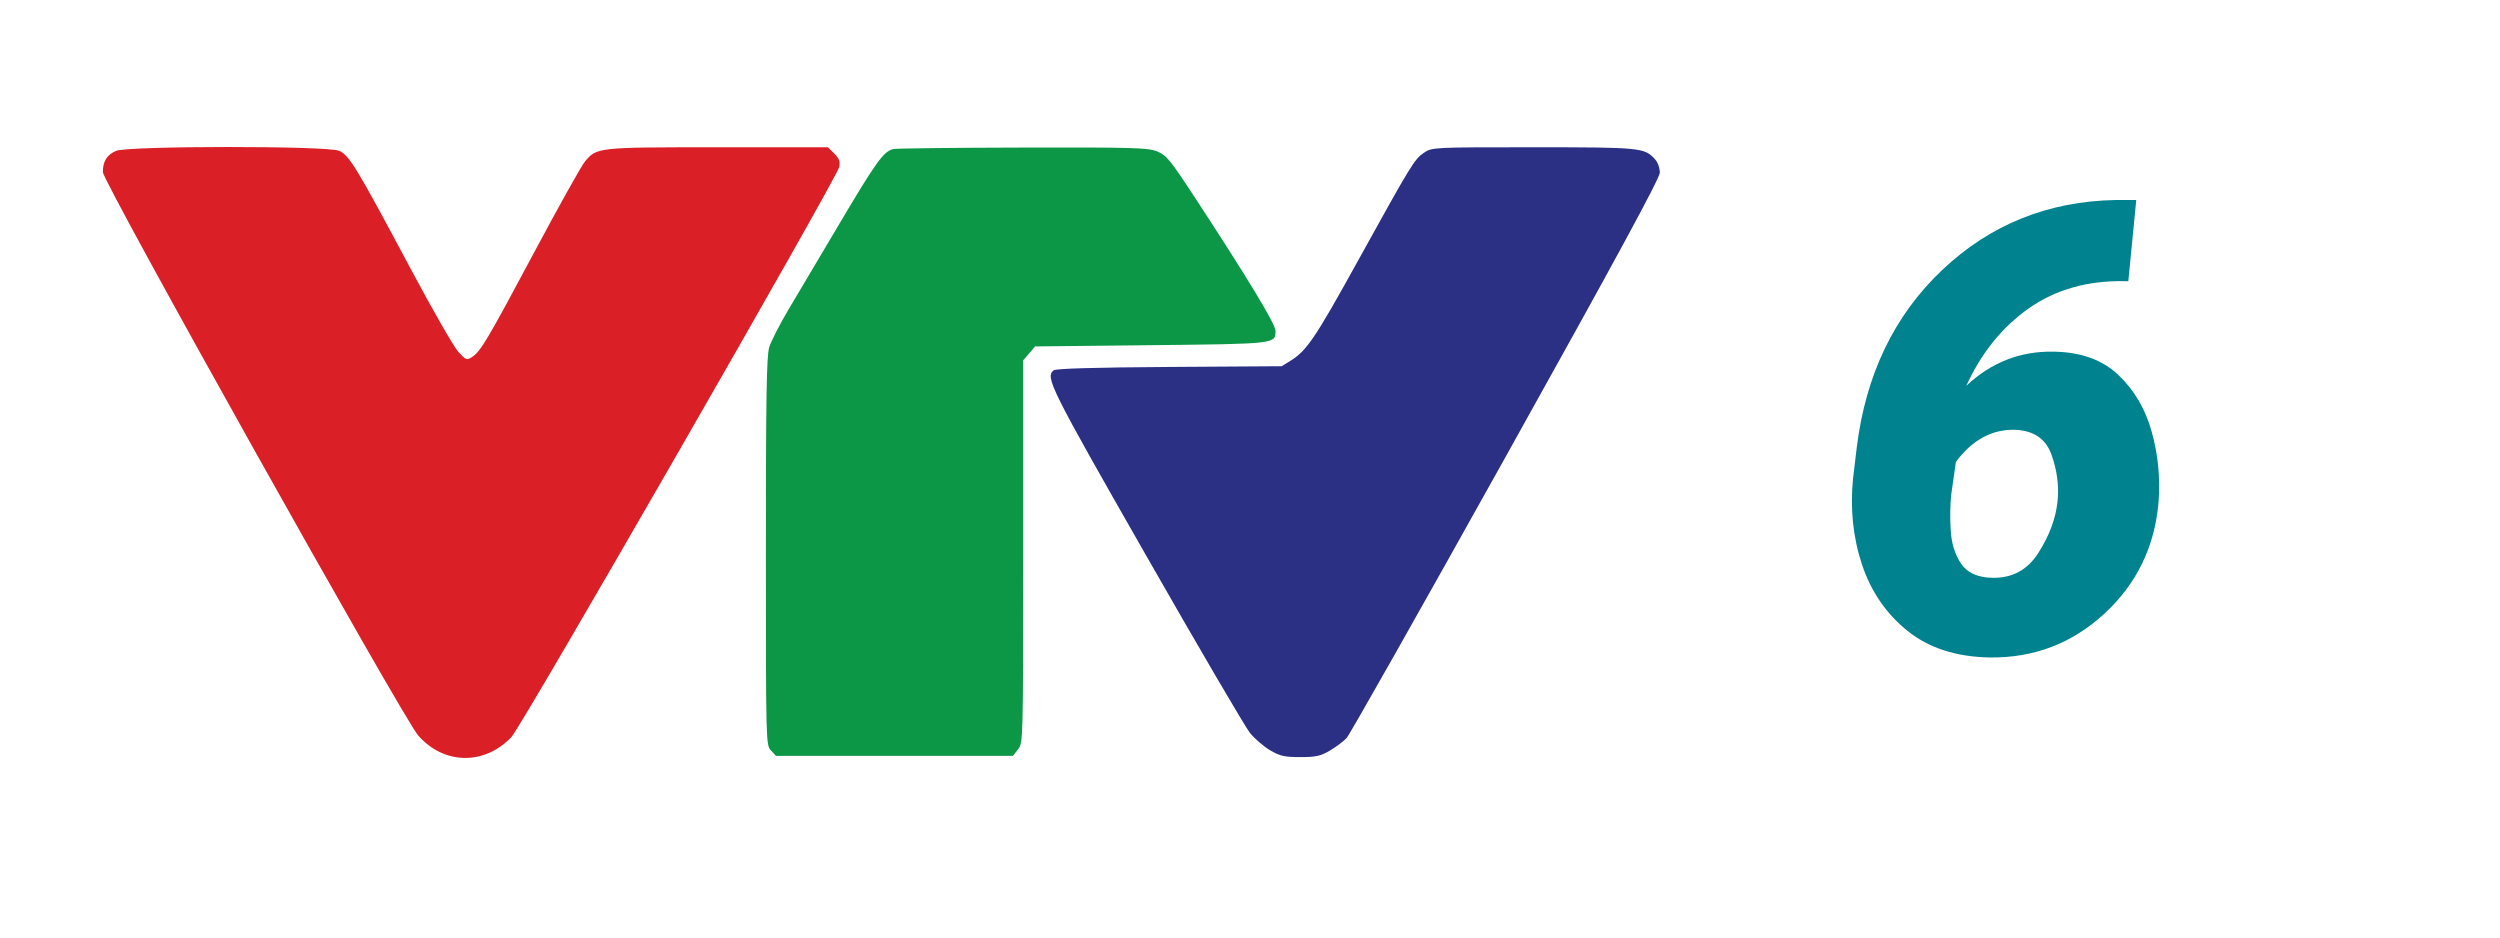
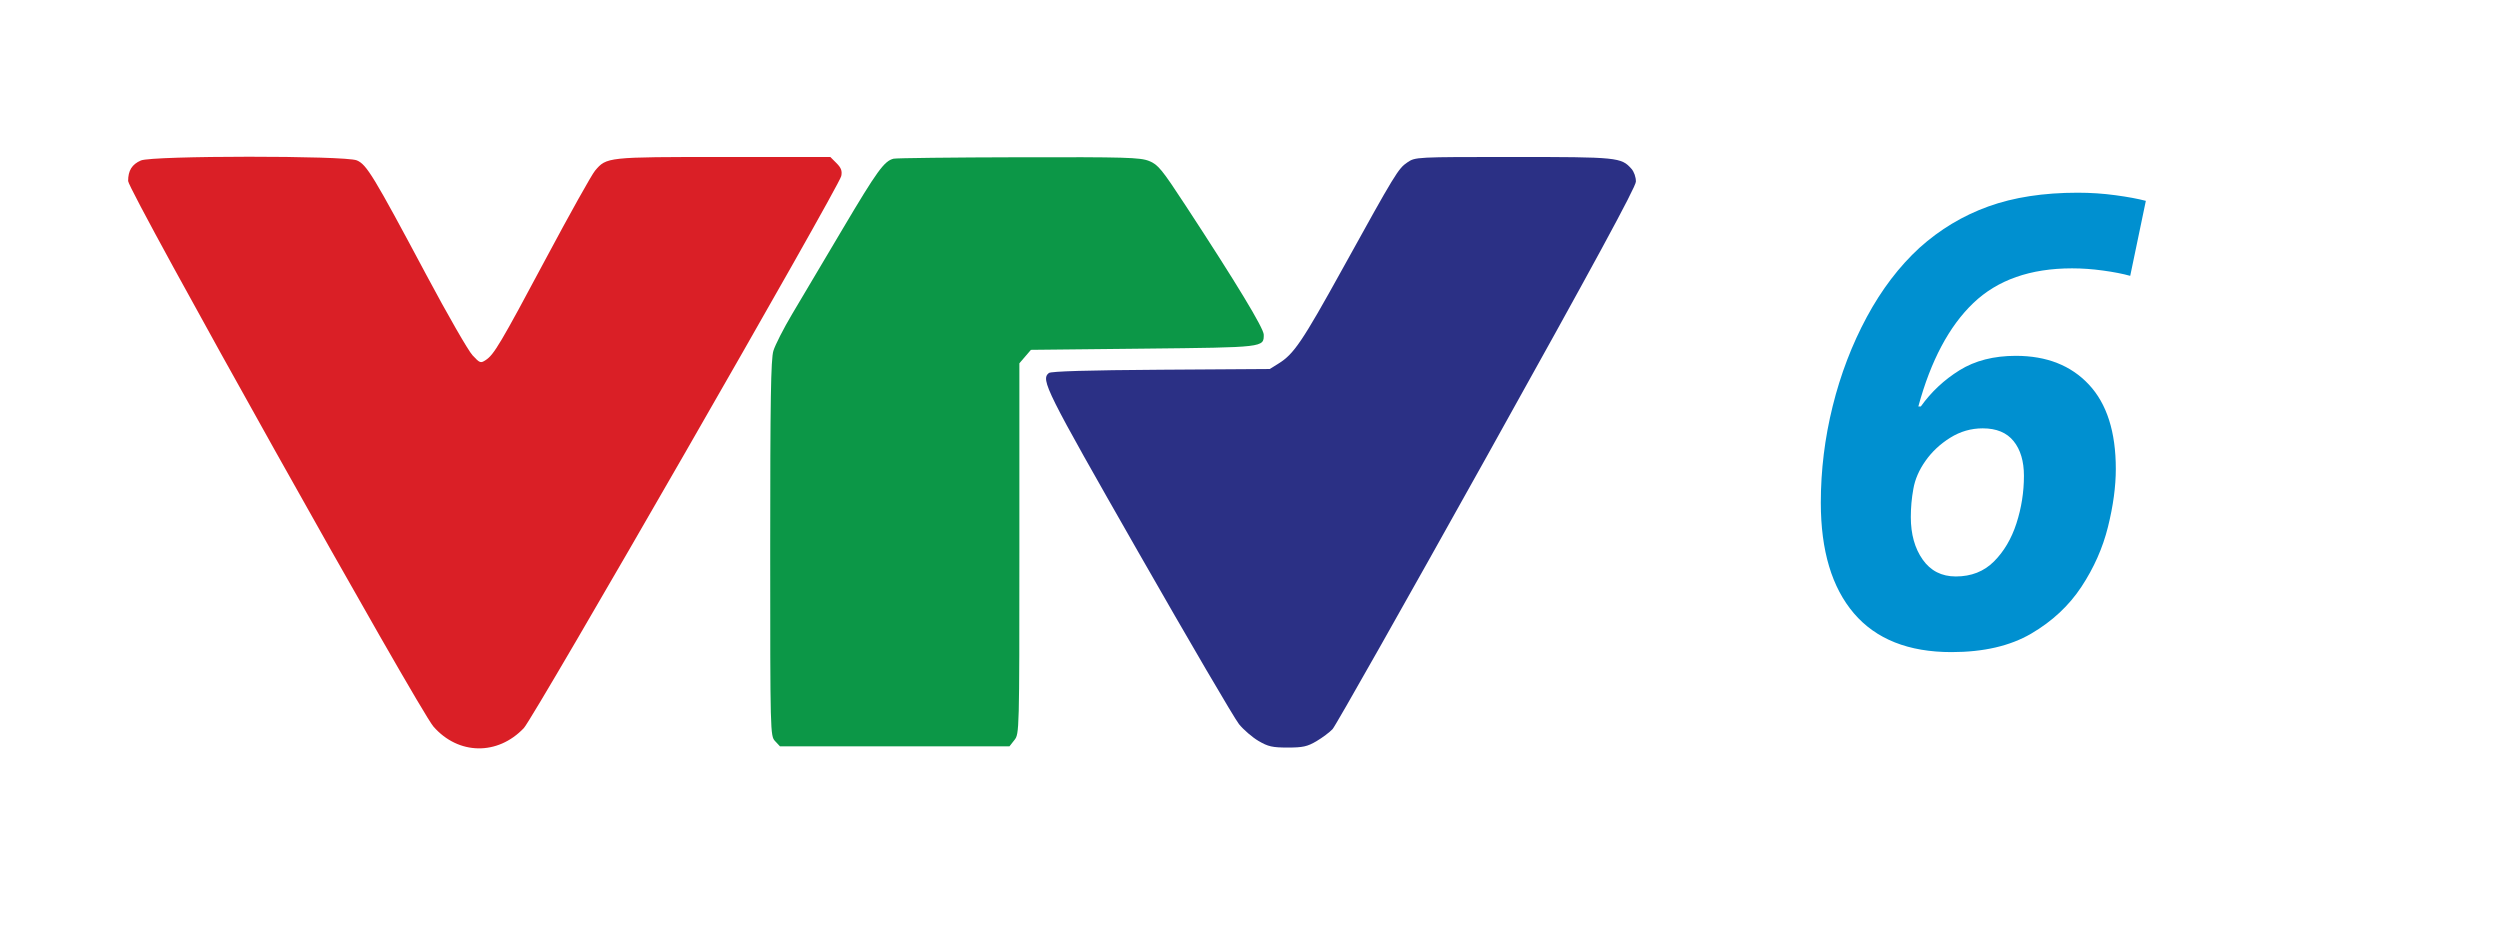
<svg xmlns="http://www.w3.org/2000/svg" viewBox="0 0 960 360" width="960" height="360" fill="none">
-   <g transform="translate(30, 48) scale(0.95)">
+   <g transform="translate(40, 52) scale(0.92)">
    <path d="M 15.329 10.458 C 11.601 12.079, 10 14.658, 10 19.041 C 10 22.996, 131.329 239.763, 137.462 246.765 C 147.854 258.630, 164.244 258.892, 175.169 247.370 C 179.360 242.948, 306.779 21.353, 307.659 16.954 C 308.092 14.792, 307.624 13.533, 305.657 11.566 L 303.091 9 258.513 9 C 209.902 9, 209.682 9.023, 204.879 14.731 C 203.489 16.383, 194.334 32.757, 184.534 51.117 C 165.357 87.044, 162.714 91.501, 159.240 93.777 C 157.118 95.167, 156.781 95.044, 153.740 91.767 C 151.958 89.847, 143.327 74.827, 134.560 58.388 C 112.319 16.685, 109.555 12.130, 105.441 10.411 C 100.548 8.366, 20.040 8.408, 15.329 10.458 Z" fill="#DA1F26" />
    <path d="M 329.500 9.716 C 325.611 10.657, 322.638 14.756, 308.260 39 C 300.268 52.475, 290.788 68.450, 287.192 74.500 C 283.597 80.550, 280.058 87.484, 279.328 89.909 C 278.273 93.411, 278 110.387, 278 172.470 C 278 249.738, 278.023 250.648, 280.039 252.811 L 282.078 255 329.966 255 L 377.855 255 379.927 252.365 C 381.984 249.751, 382 249.119, 382 172.421 L 382 95.112 384.412 92.306 L 386.825 89.500 433.760 89 C 484.401 88.461, 484 88.507, 484 83.166 C 484 80.517, 472.640 61.741, 451.481 29.419 C 441.408 14.030, 439.887 12.172, 436.130 10.669 C 432.415 9.182, 426.475 9.013, 381.730 9.116 C 354.103 9.180, 330.600 9.450, 329.500 9.716 Z" fill="#0C9747" />
    <path d="M 543.949 11.256 C 540.136 13.825, 538.965 15.748, 516.830 55.780 C 500.118 86.005, 496.595 91.223, 490.233 95.179 L 486.500 97.500 441.045 97.798 C 410.535 97.998, 395.163 98.449, 394.295 99.171 C 390.862 102.019, 392.836 105.971, 431.619 173.879 C 452.860 211.071, 471.788 243.410, 473.681 245.744 C 475.575 248.079, 479.234 251.229, 481.812 252.744 C 485.803 255.090, 487.615 255.500, 494 255.500 C 500.320 255.500, 502.208 255.082, 506 252.845 C 508.475 251.385, 511.502 249.117, 512.727 247.805 C 513.952 246.493, 542.923 195.263, 577.106 133.960 C 621.603 54.162, 639.278 21.591, 639.329 19.300 C 639.370 17.457, 638.573 15.172, 637.450 13.912 C 633.206 9.151, 631.696 9, 588.180 9 C 547.407 9, 547.287 9.006, 543.949 11.256 Z" fill="#2B3085" />
  </g>
-   <text x="770" y="250" font-family="-apple-system, BlinkMacSystemFont, 'Segoe UI', Roboto, 'Arial Black', sans-serif" font-size="240" font-weight="900" font-style="italic" fill="#00838F" text-anchor="middle">6</text>
+   <text x="755" y="248" font-family="'Montserrat', 'Arial Black', Impact, sans-serif" font-size="240" font-weight="900" font-style="italic" fill="#0090D0" text-anchor="middle">6</text>
</svg>
